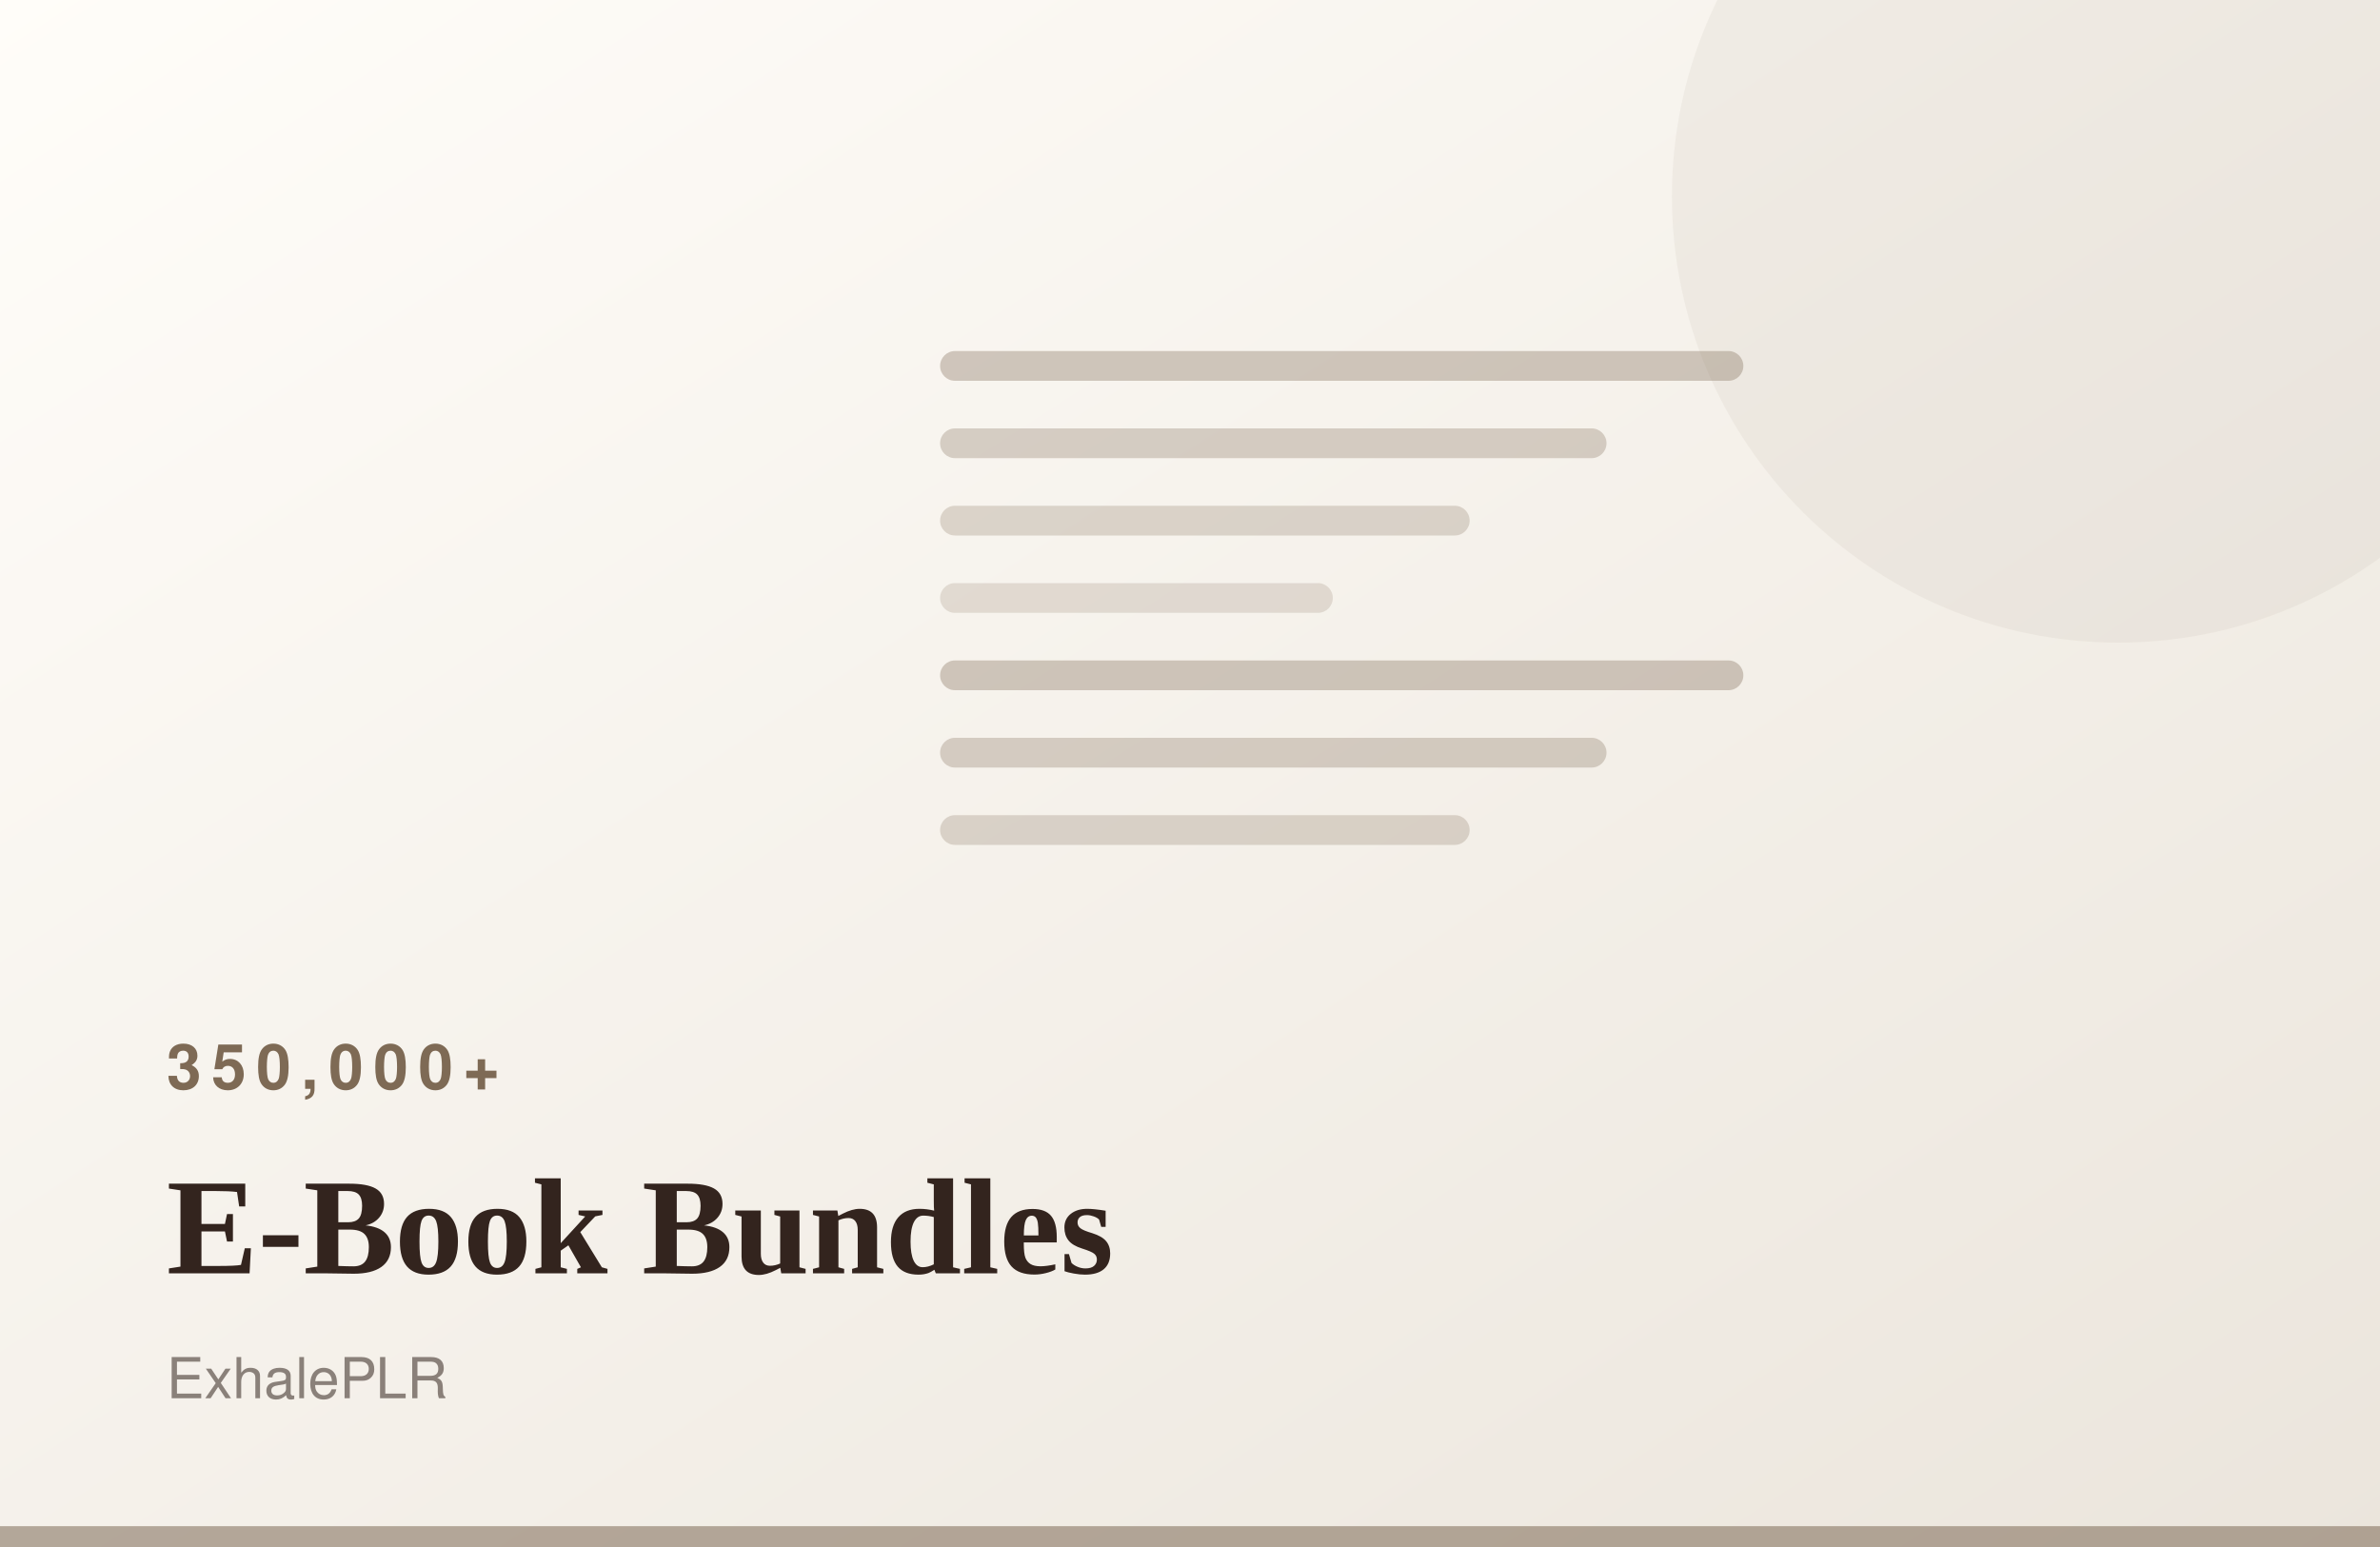
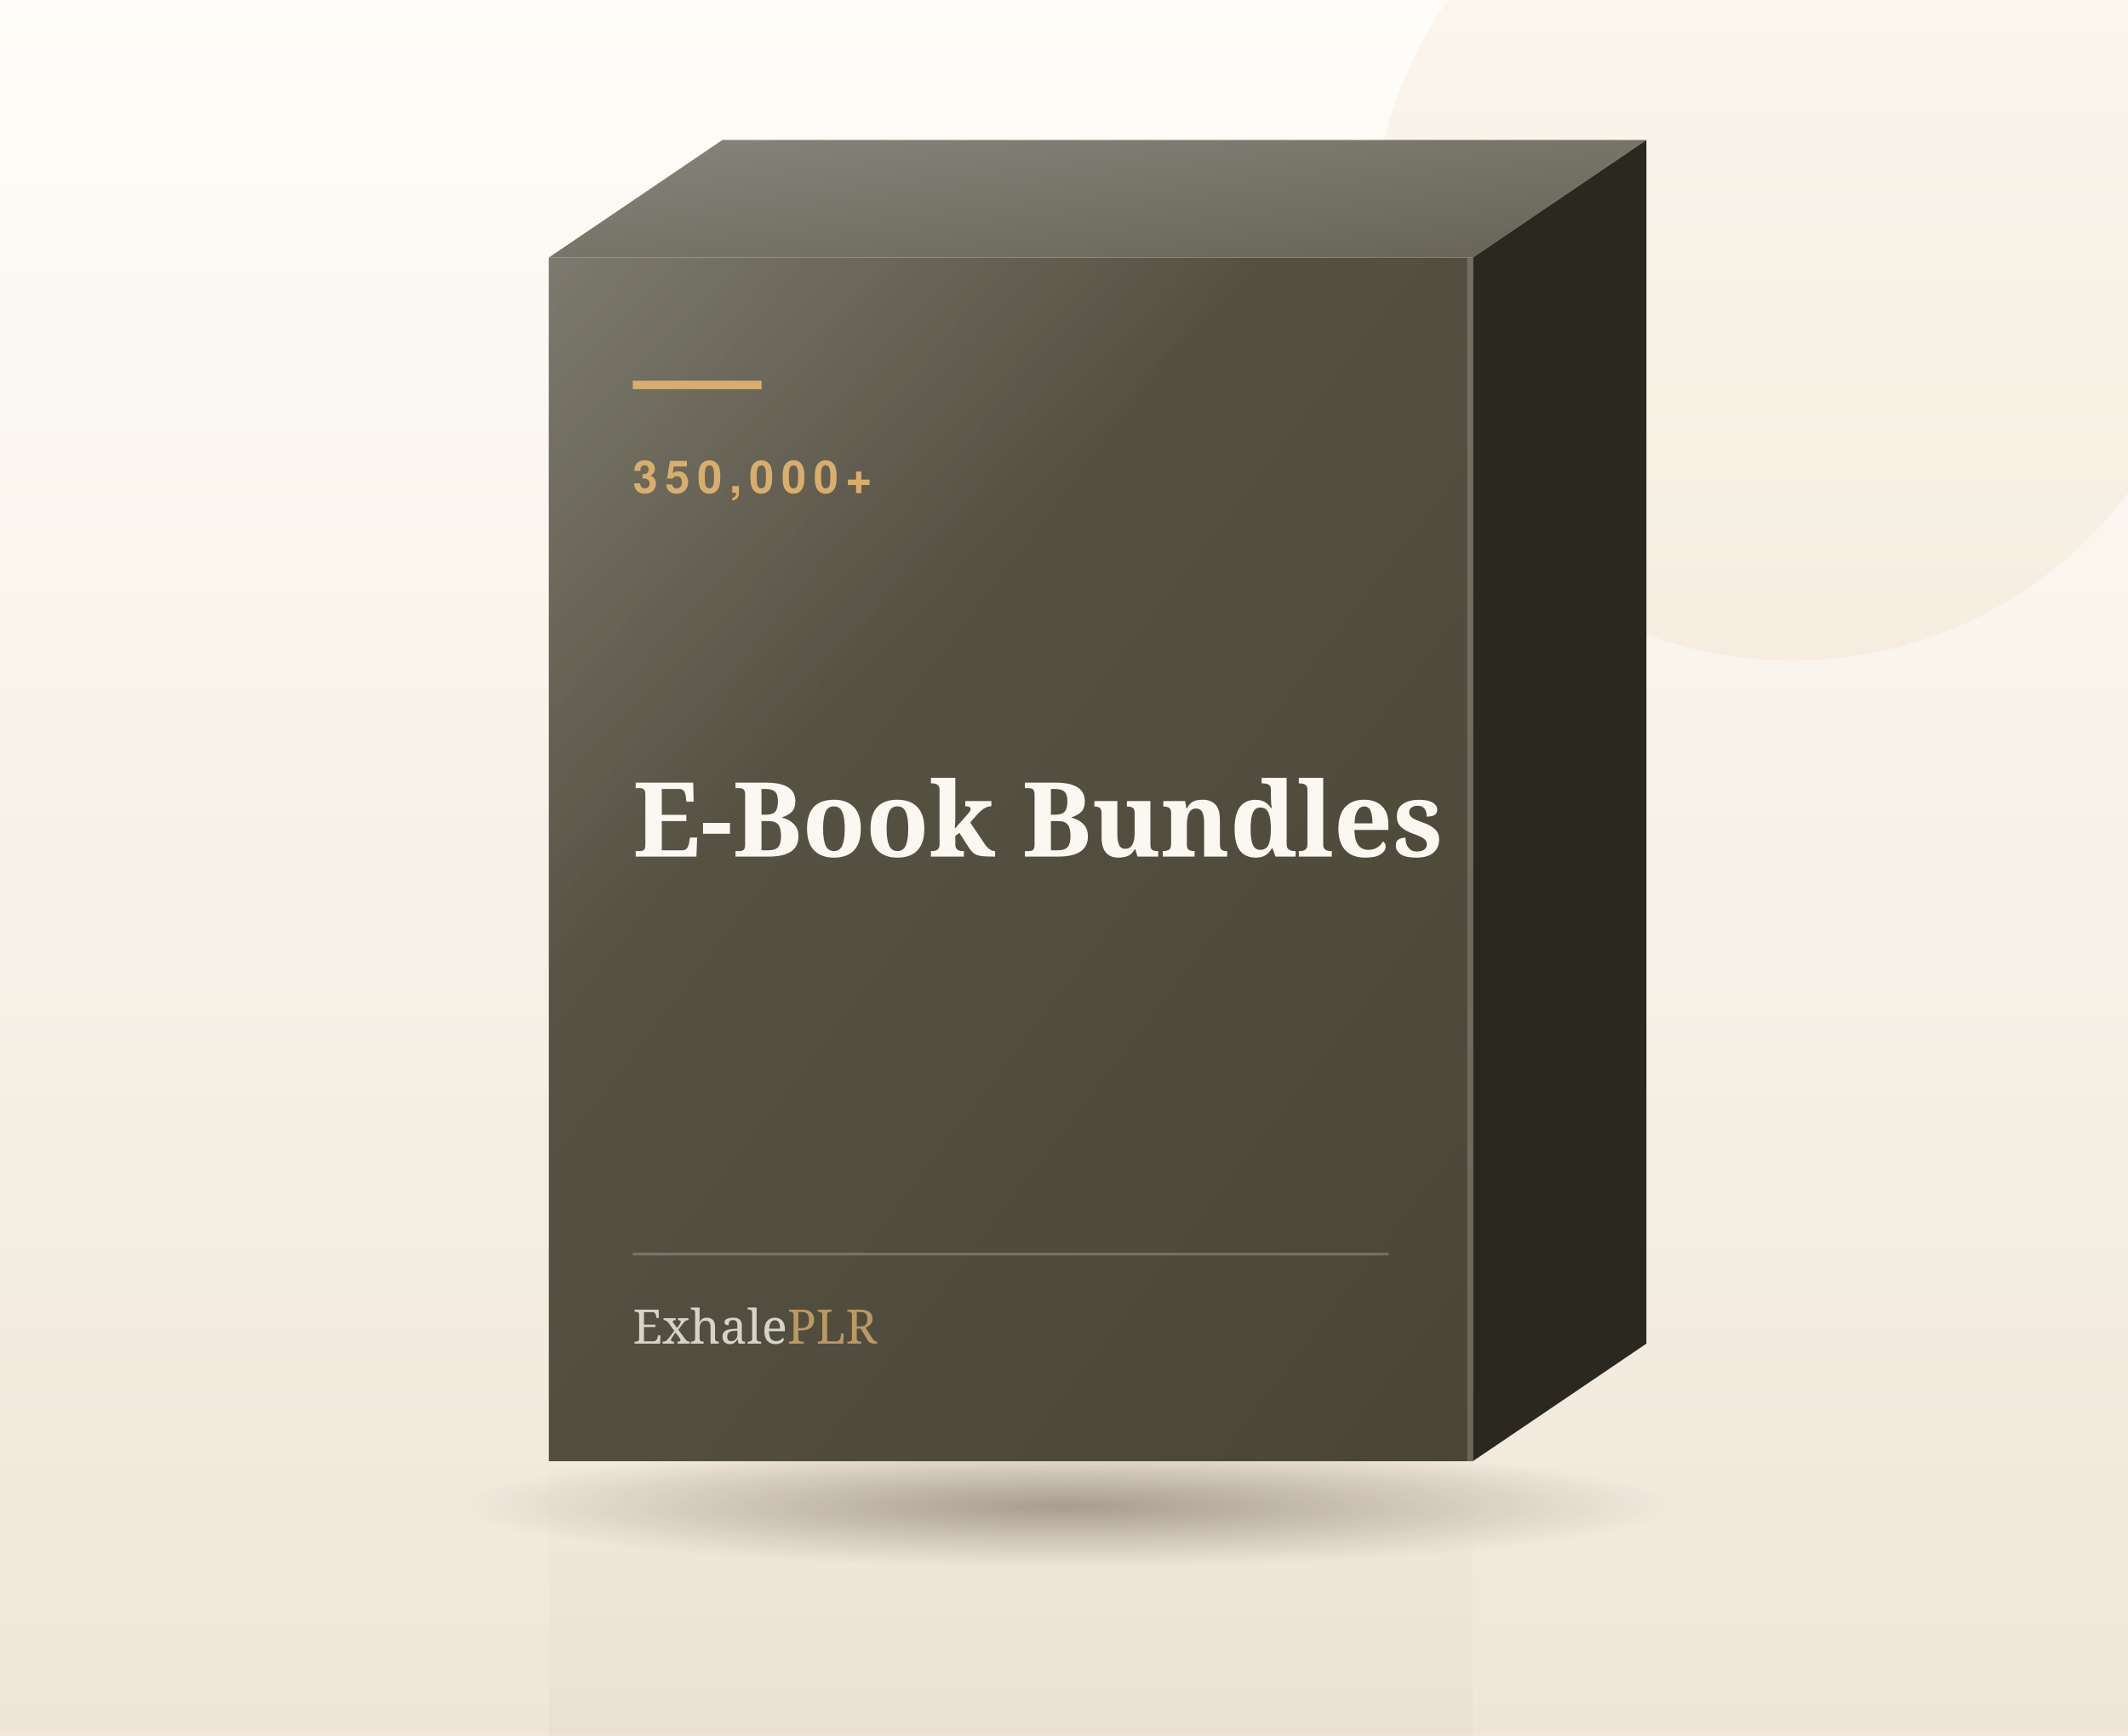
- <svg xmlns="http://www.w3.org/2000/svg" viewBox="0 0 800 520" width="800" height="520" role="img" aria-label="350,000+ E-Book Bundles">
+ <svg xmlns="http://www.w3.org/2000/svg" viewBox="0 0 760 620" width="760" height="620" role="img" aria-label="E-Book Bundles">
  <defs>
-     <linearGradient id="g" x1="0" y1="0" x2="1" y2="1">
+     <linearGradient id="bg" x1="0" y1="0" x2="0" y2="1">
      <stop offset="0" stop-color="#fffdf9" />
-       <stop offset="1" stop-color="#ebe5dc" />
+       <stop offset="1" stop-color="#efe6d7" />
    </linearGradient>
+     <linearGradient id="f" x1="0" y1="0" x2="1" y2="1">
+       <stop offset="0" stop-color="#5c584a" />
+       <stop offset="1" stop-color="#4a4636" />
+     </linearGradient>
+     <linearGradient id="s" x1="0" y1="0" x2="1" y2="0">
+       <stop offset="0" stop-color="#2b291f" />
+       <stop offset="1" stop-color="#2b291f" />
+     </linearGradient>
+     <linearGradient id="t" x1="0" y1="0" x2="1" y2="1">
+       <stop offset="0" stop-color="#87847a" />
+       <stop offset="1" stop-color="#666356" />
+     </linearGradient>
+     <linearGradient id="gloss" x1="0" y1="0" x2=".8" y2="1">
+       <stop offset="0" stop-color="#fff" stop-opacity=".20" />
+       <stop offset=".38" stop-color="#fff" stop-opacity="0" />
+     </linearGradient>
+     <linearGradient id="refl" x1="0" y1="0" x2="0" y2="1">
+       <stop offset="0" stop-color="#4a4636" stop-opacity=".26" />
+       <stop offset="1" stop-color="#4a4636" stop-opacity="0" />
+     </linearGradient>
+     <radialGradient id="sh">
+       <stop offset="0" stop-color="#3a2a1c" stop-opacity=".40" />
+       <stop offset="1" stop-color="#3a2a1c" stop-opacity="0" />
+     </radialGradient>
  </defs>
-   <rect width="800" height="520" fill="url(#g)" />
-   <circle cx="712" cy="66" r="150" fill="#7e6a55" opacity=".07" />
-   <rect x="316" y="118" width="270" height="10" rx="5" fill="#7e6a55" opacity="0.34" />
-   <rect x="316" y="144" width="224" height="10" rx="5" fill="#7e6a55" opacity="0.29" />
-   <rect x="316" y="170" width="178" height="10" rx="5" fill="#7e6a55" opacity="0.24" />
-   <rect x="316" y="196" width="132" height="10" rx="5" fill="#7e6a55" opacity="0.19" />
-   <rect x="316" y="222" width="270" height="10" rx="5" fill="#7e6a55" opacity="0.34" />
-   <rect x="316" y="248" width="224" height="10" rx="5" fill="#7e6a55" opacity="0.29" />
-   <rect x="316" y="274" width="178" height="10" rx="5" fill="#7e6a55" opacity="0.24" />
-   <text x="56" y="366" font-size="21" fill="#7e6a55" letter-spacing="3.4" font-family="Helvetica,Arial,sans-serif" font-weight="700">350,000+</text>
-   <text x="56" y="428" font-size="46" fill="#33241e" font-family="Georgia,'Times New Roman',serif" font-weight="700">E-Book Bundles</text>
-   <text x="56" y="470" font-size="19" fill="#33241e" opacity=".55" font-family="Helvetica,Arial,sans-serif">ExhalePLR</text>
-   <rect x="0" y="513" width="800" height="7" fill="#7e6a55" opacity=".55" />
+   <rect width="760" height="620" fill="url(#bg)" />
+   <circle cx="640" cy="86" r="150" fill="#d8ae6c" opacity=".10" />
+   <g transform="translate(0,1044) scale(1,-1)" opacity=".5">
+     <rect x="196" y="92" width="330" height="430" fill="url(#refl)" />
+   </g>
+   <ellipse cx="381.0" cy="538" rx="218" ry="22" fill="url(#sh)" />
+   <path d="M196 92 L258 50 L588 50 L526 92 Z" fill="url(#t)" />
+   <path d="M526 92 L588 50 L588 480 L526 522 Z" fill="url(#s)" />
+   <rect x="196" y="92" width="330" height="430" fill="url(#f)" />
+   <rect x="196" y="92" width="330" height="430" fill="url(#gloss)" />
+   <rect x="524" y="92" width="2" height="430" fill="#fff" opacity=".18" />
+   <rect x="226" y="136" width="46" height="3" fill="#d8ae6c" />
+   <text x="226" y="176" font-size="16" fill="#d8ae6c" font-family="Helvetica,Arial,sans-serif" font-weight="700" letter-spacing="2.6">350,000+</text>
+   <text x="226" y="306" font-size="37" fill="#fbf8f2" font-family="Georgia,serif" font-weight="700">E-Book Bundles</text>
+   <line x1="226" y1="448" x2="496" y2="448" stroke="#fbf8f2" stroke-opacity=".22" />
+   <text x="226" y="480" font-size="17" fill="#fbf8f2" opacity=".78" font-family="Georgia,serif">Exhale<tspan fill="#d8ae6c">PLR</tspan>
+   </text>
</svg>
